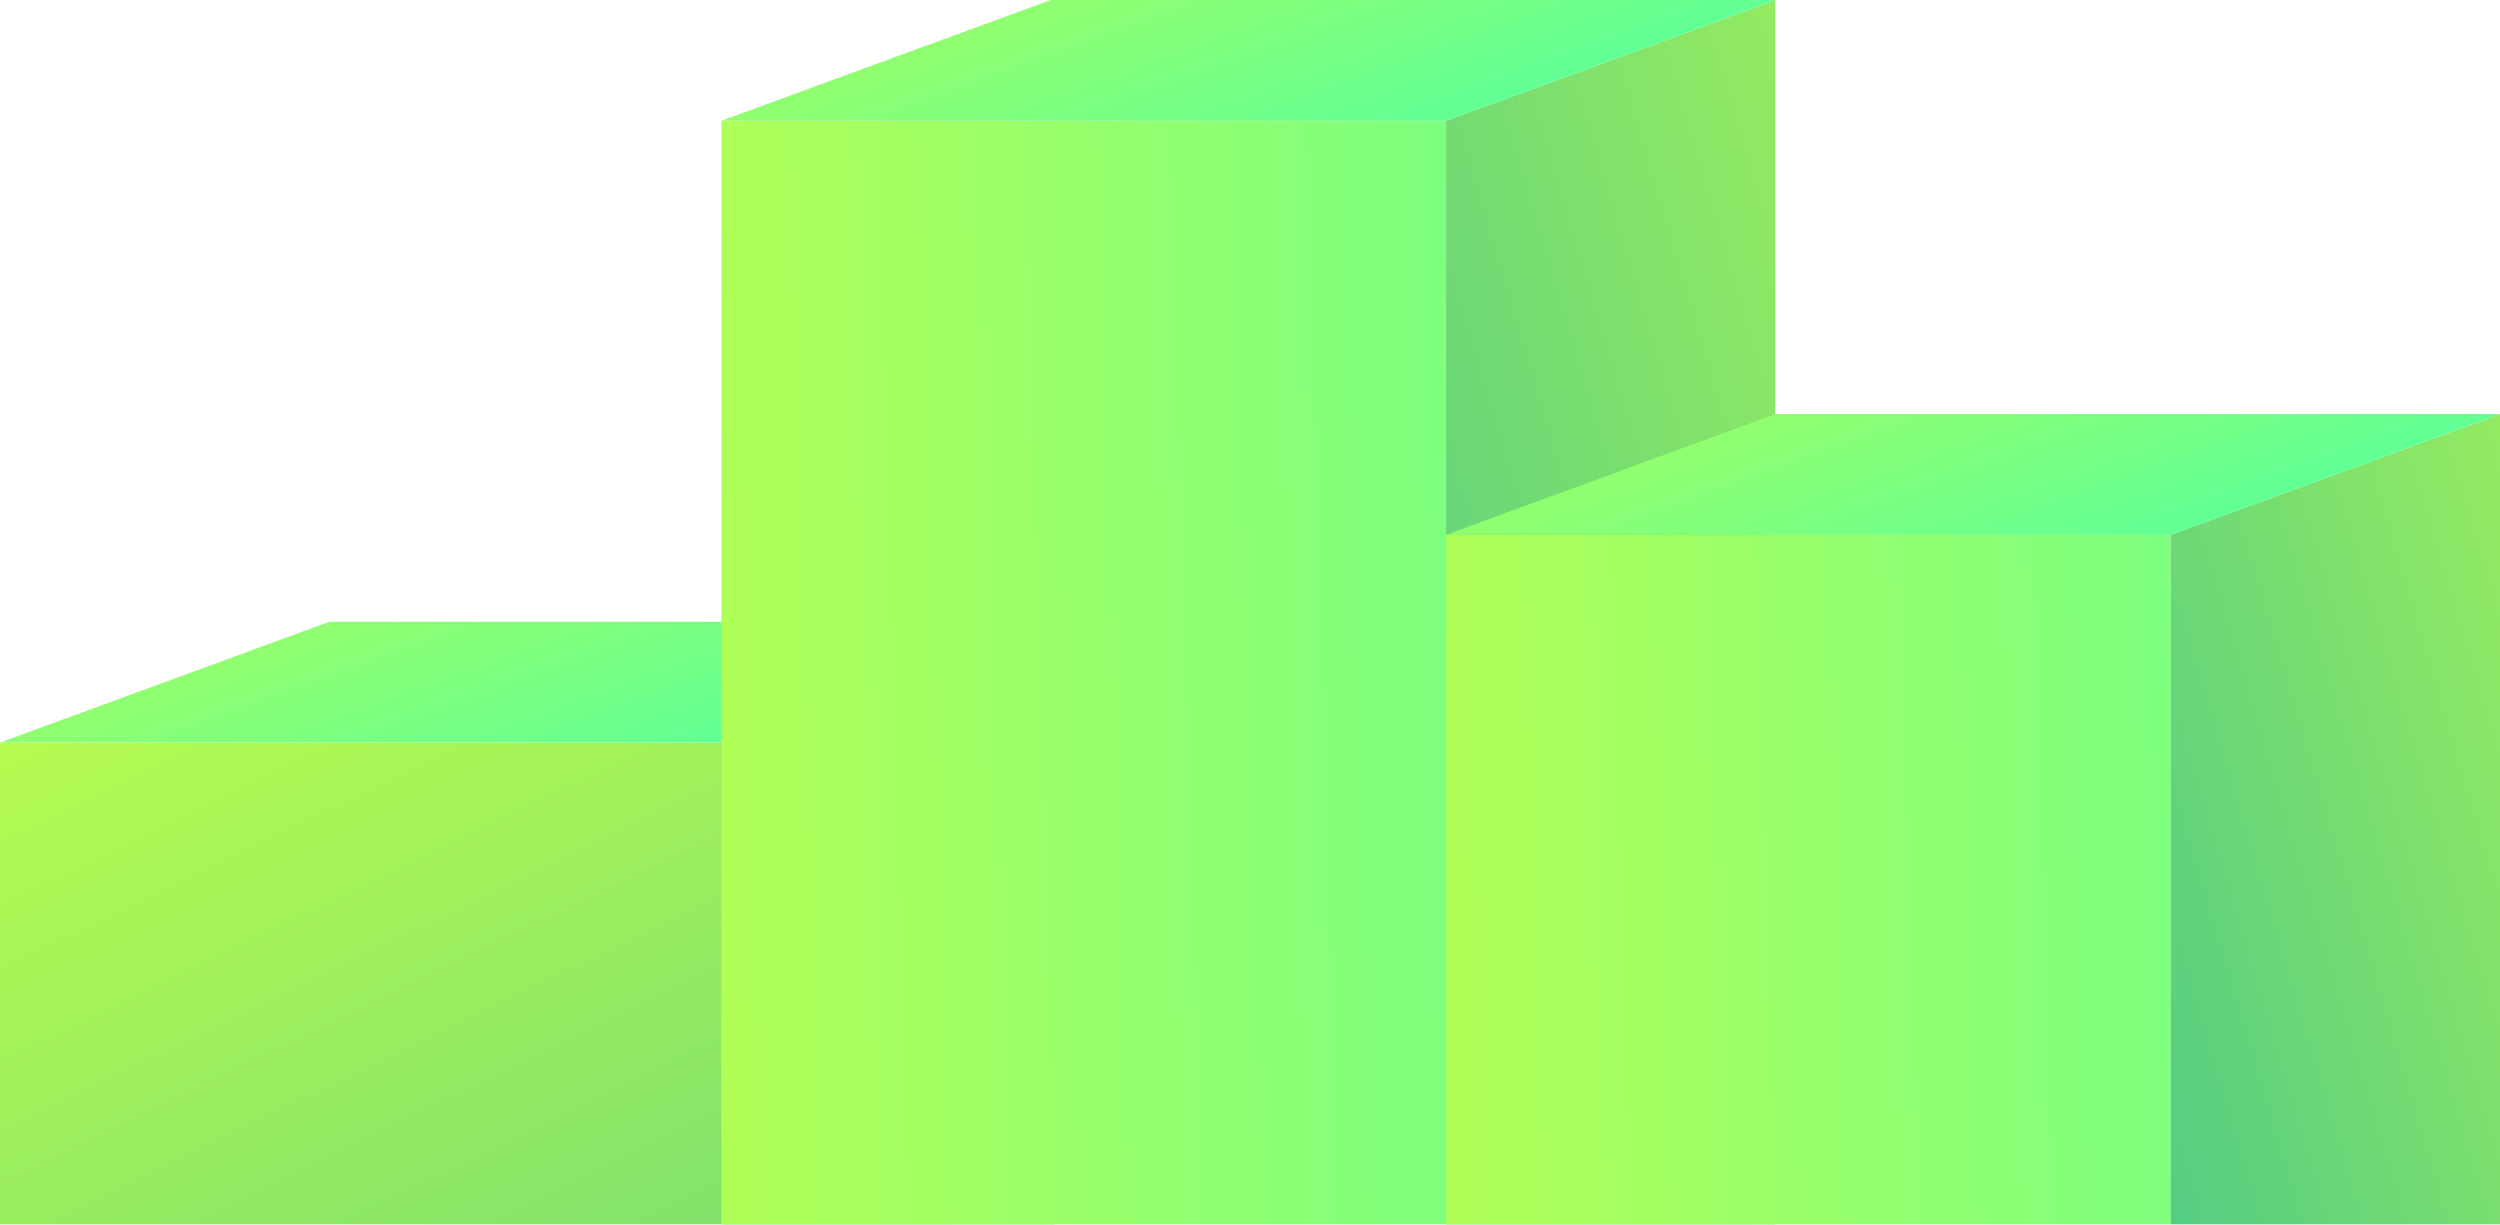
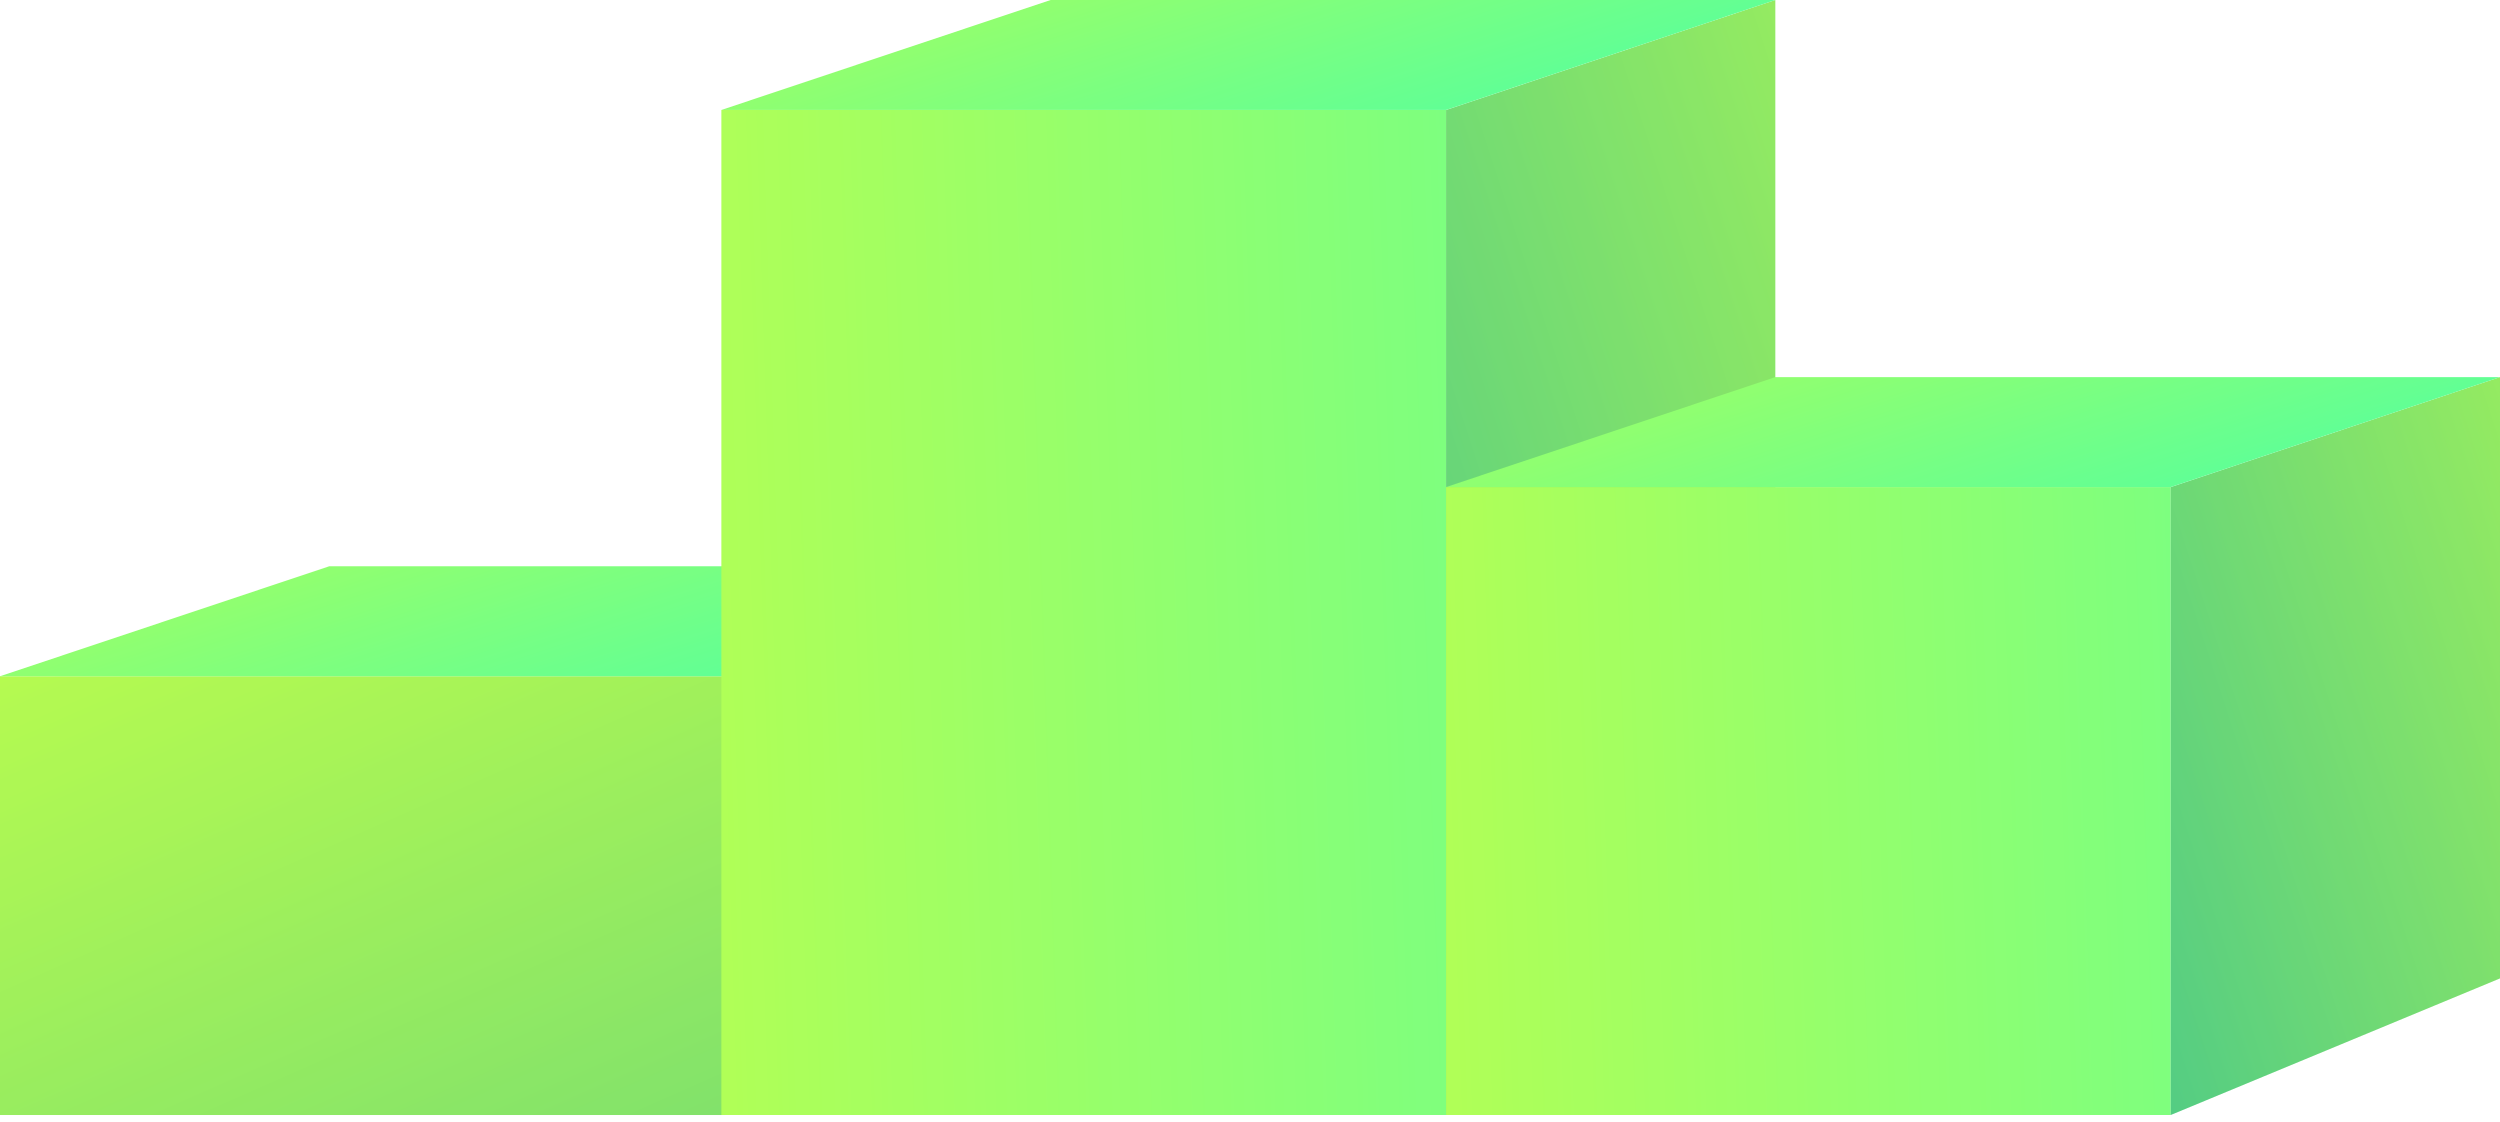
- <svg xmlns="http://www.w3.org/2000/svg" width="398" height="195" viewBox="0 0 398 195" fill="none">
+ <svg xmlns="http://www.w3.org/2000/svg" width="312" height="140" viewBox="0 0 312 140" fill="none">
  <g opacity="0.7">
-     <path d="M115.368 118.214H0V194.915H115.368V118.214Z" fill="url(#paint0_linear_2030_498)" />
-     <path d="M115.369 118.213L167.789 98.988V194.914H115.369V118.213Z" fill="url(#paint1_linear_2030_498)" />
-     <path d="M0 118.213L52.42 98.988H167.788L115.368 118.213H0Z" fill="url(#paint2_linear_2030_498)" />
-     <path d="M230.212 19.222H114.844V194.914H230.212V19.222Z" fill="url(#paint3_linear_2030_498)" />
-     <path d="M230.213 19.222L282.632 0V194.914H230.213V19.222Z" fill="url(#paint4_linear_2030_498)" />
-     <path d="M114.844 19.222L167.263 0H282.632L230.212 19.222H114.844Z" fill="url(#paint5_linear_2030_498)" />
-     <path d="M345.581 85.144H230.213V194.914H345.581V85.144Z" fill="url(#paint6_linear_2030_498)" />
-     <path d="M345.58 85.144L398 65.922V194.914H345.58V85.144Z" fill="url(#paint7_linear_2030_498)" />
-     <path d="M230.213 85.144L282.632 65.922H398.001L345.581 85.144H230.213Z" fill="url(#paint8_linear_2030_498)" />
+     <path d="M90.439 84.395H0V139.154H90.439V84.395Z" fill="url(#paint0_linear_2069_1720)" />
+     <path d="M90.439 84.395L131.532 70.67V139.154H90.439V84.395Z" fill="url(#paint1_linear_2069_1720)" />
+     <path d="M0 84.395L41.092 70.67H131.531L90.439 84.395H0Z" fill="url(#paint2_linear_2069_1720)" />
+     <path d="M180.466 13.723H90.027V139.153H180.466V13.723Z" fill="url(#paint3_linear_2069_1720)" />
+     <path d="M180.469 13.723L221.561 0V139.153H180.469V13.723Z" fill="url(#paint4_linear_2069_1720)" />
+     <path d="M90.027 13.723L131.12 0H221.558L180.466 13.723H90.027Z" fill="url(#paint5_linear_2069_1720)" />
+     <path d="M270.907 60.786H180.469V139.153H270.907V60.786Z" fill="url(#paint6_linear_2069_1720)" />
+     <path d="M270.906 60.786L311.999 47.063V122.107L270.906 139.153V60.786Z" fill="url(#paint7_linear_2069_1720)" />
+     <path d="M180.469 60.786L221.561 47.063H312L270.907 60.786H180.469Z" fill="url(#paint8_linear_2069_1720)" />
  </g>
  <defs>
-     <linearGradient id="paint0_linear_2030_498" x1="-2.671" y1="95.357" x2="109.378" y2="326.368" gradientUnits="userSpaceOnUse">
+     <linearGradient id="paint0_linear_2069_1720" x1="-2.094" y1="68.077" x2="73.205" y2="238.54" gradientUnits="userSpaceOnUse">
      <stop stop-color="#A2FF00" />
      <stop offset="0.22" stop-color="#82EF10" />
      <stop offset="0.71" stop-color="#32C93A" />
      <stop offset="1" stop-color="#00B254" />
    </linearGradient>
-     <linearGradient id="paint1_linear_2030_498" x1="236.088" y1="136.973" x2="100.495" y2="177.252" gradientUnits="userSpaceOnUse">
+     <linearGradient id="paint1_linear_2069_1720" x1="185.072" y1="97.788" x2="80.523" y2="131.89" gradientUnits="userSpaceOnUse">
      <stop stop-color="#A2FF00" />
      <stop offset="0.22" stop-color="#82EF10" />
      <stop offset="0.71" stop-color="#32C93A" />
      <stop offset="1" stop-color="#00B254" />
    </linearGradient>
-     <linearGradient id="paint2_linear_2030_498" x1="47.905" y1="59.486" x2="80.621" y2="150.257" gradientUnits="userSpaceOnUse">
+     <linearGradient id="paint2_linear_2069_1720" x1="37.553" y1="42.468" x2="59.25" y2="108.568" gradientUnits="userSpaceOnUse">
      <stop stop-color="#A2FF00" />
      <stop offset="1" stop-color="#00FF7F" />
    </linearGradient>
-     <linearGradient id="paint3_linear_2030_498" x1="81.056" y1="108.419" x2="347.65" y2="100.408" gradientUnits="userSpaceOnUse">
+     <linearGradient id="paint3_linear_2069_1720" x1="63.541" y1="77.403" x2="272.488" y2="70.508" gradientUnits="userSpaceOnUse">
      <stop stop-color="#A2FF00" />
      <stop offset="1" stop-color="#00FF7F" />
    </linearGradient>
-     <linearGradient id="paint4_linear_2030_498" x1="384.882" y1="82.517" x2="200.017" y2="137.431" gradientUnits="userSpaceOnUse">
+     <linearGradient id="paint4_linear_2069_1720" x1="301.716" y1="58.91" x2="159.175" y2="105.403" gradientUnits="userSpaceOnUse">
      <stop stop-color="#A2FF00" />
      <stop offset="0.22" stop-color="#82EF10" />
      <stop offset="0.71" stop-color="#32C93A" />
      <stop offset="1" stop-color="#00B254" />
    </linearGradient>
-     <linearGradient id="paint5_linear_2030_498" x1="162.753" y1="-39.503" x2="195.467" y2="51.267" gradientUnits="userSpaceOnUse">
+     <linearGradient id="paint5_linear_2069_1720" x1="127.584" y1="-28.202" x2="149.279" y2="37.897" gradientUnits="userSpaceOnUse">
      <stop stop-color="#A2FF00" />
      <stop offset="1" stop-color="#00FF7F" />
    </linearGradient>
-     <linearGradient id="paint6_linear_2030_498" x1="197.925" y1="141.359" x2="460.142" y2="133.476" gradientUnits="userSpaceOnUse">
+     <linearGradient id="paint6_linear_2069_1720" x1="155.158" y1="100.919" x2="360.675" y2="94.135" gradientUnits="userSpaceOnUse">
      <stop stop-color="#A2FF00" />
      <stop offset="1" stop-color="#00FF7F" />
    </linearGradient>
-     <linearGradient id="paint7_linear_2030_498" x1="477.641" y1="118.783" x2="325.587" y2="163.949" gradientUnits="userSpaceOnUse">
+     <linearGradient id="paint7_linear_2069_1720" x1="374.431" y1="84.802" x2="257.189" y2="123.042" gradientUnits="userSpaceOnUse">
      <stop stop-color="#A2FF00" />
      <stop offset="0.22" stop-color="#82EF10" />
      <stop offset="0.71" stop-color="#32C93A" />
      <stop offset="1" stop-color="#00B254" />
    </linearGradient>
-     <linearGradient id="paint8_linear_2030_498" x1="278.123" y1="26.419" x2="310.836" y2="117.189" gradientUnits="userSpaceOnUse">
+     <linearGradient id="paint8_linear_2069_1720" x1="218.026" y1="18.862" x2="239.721" y2="84.96" gradientUnits="userSpaceOnUse">
      <stop stop-color="#A2FF00" />
      <stop offset="1" stop-color="#00FF7F" />
    </linearGradient>
  </defs>
</svg>
